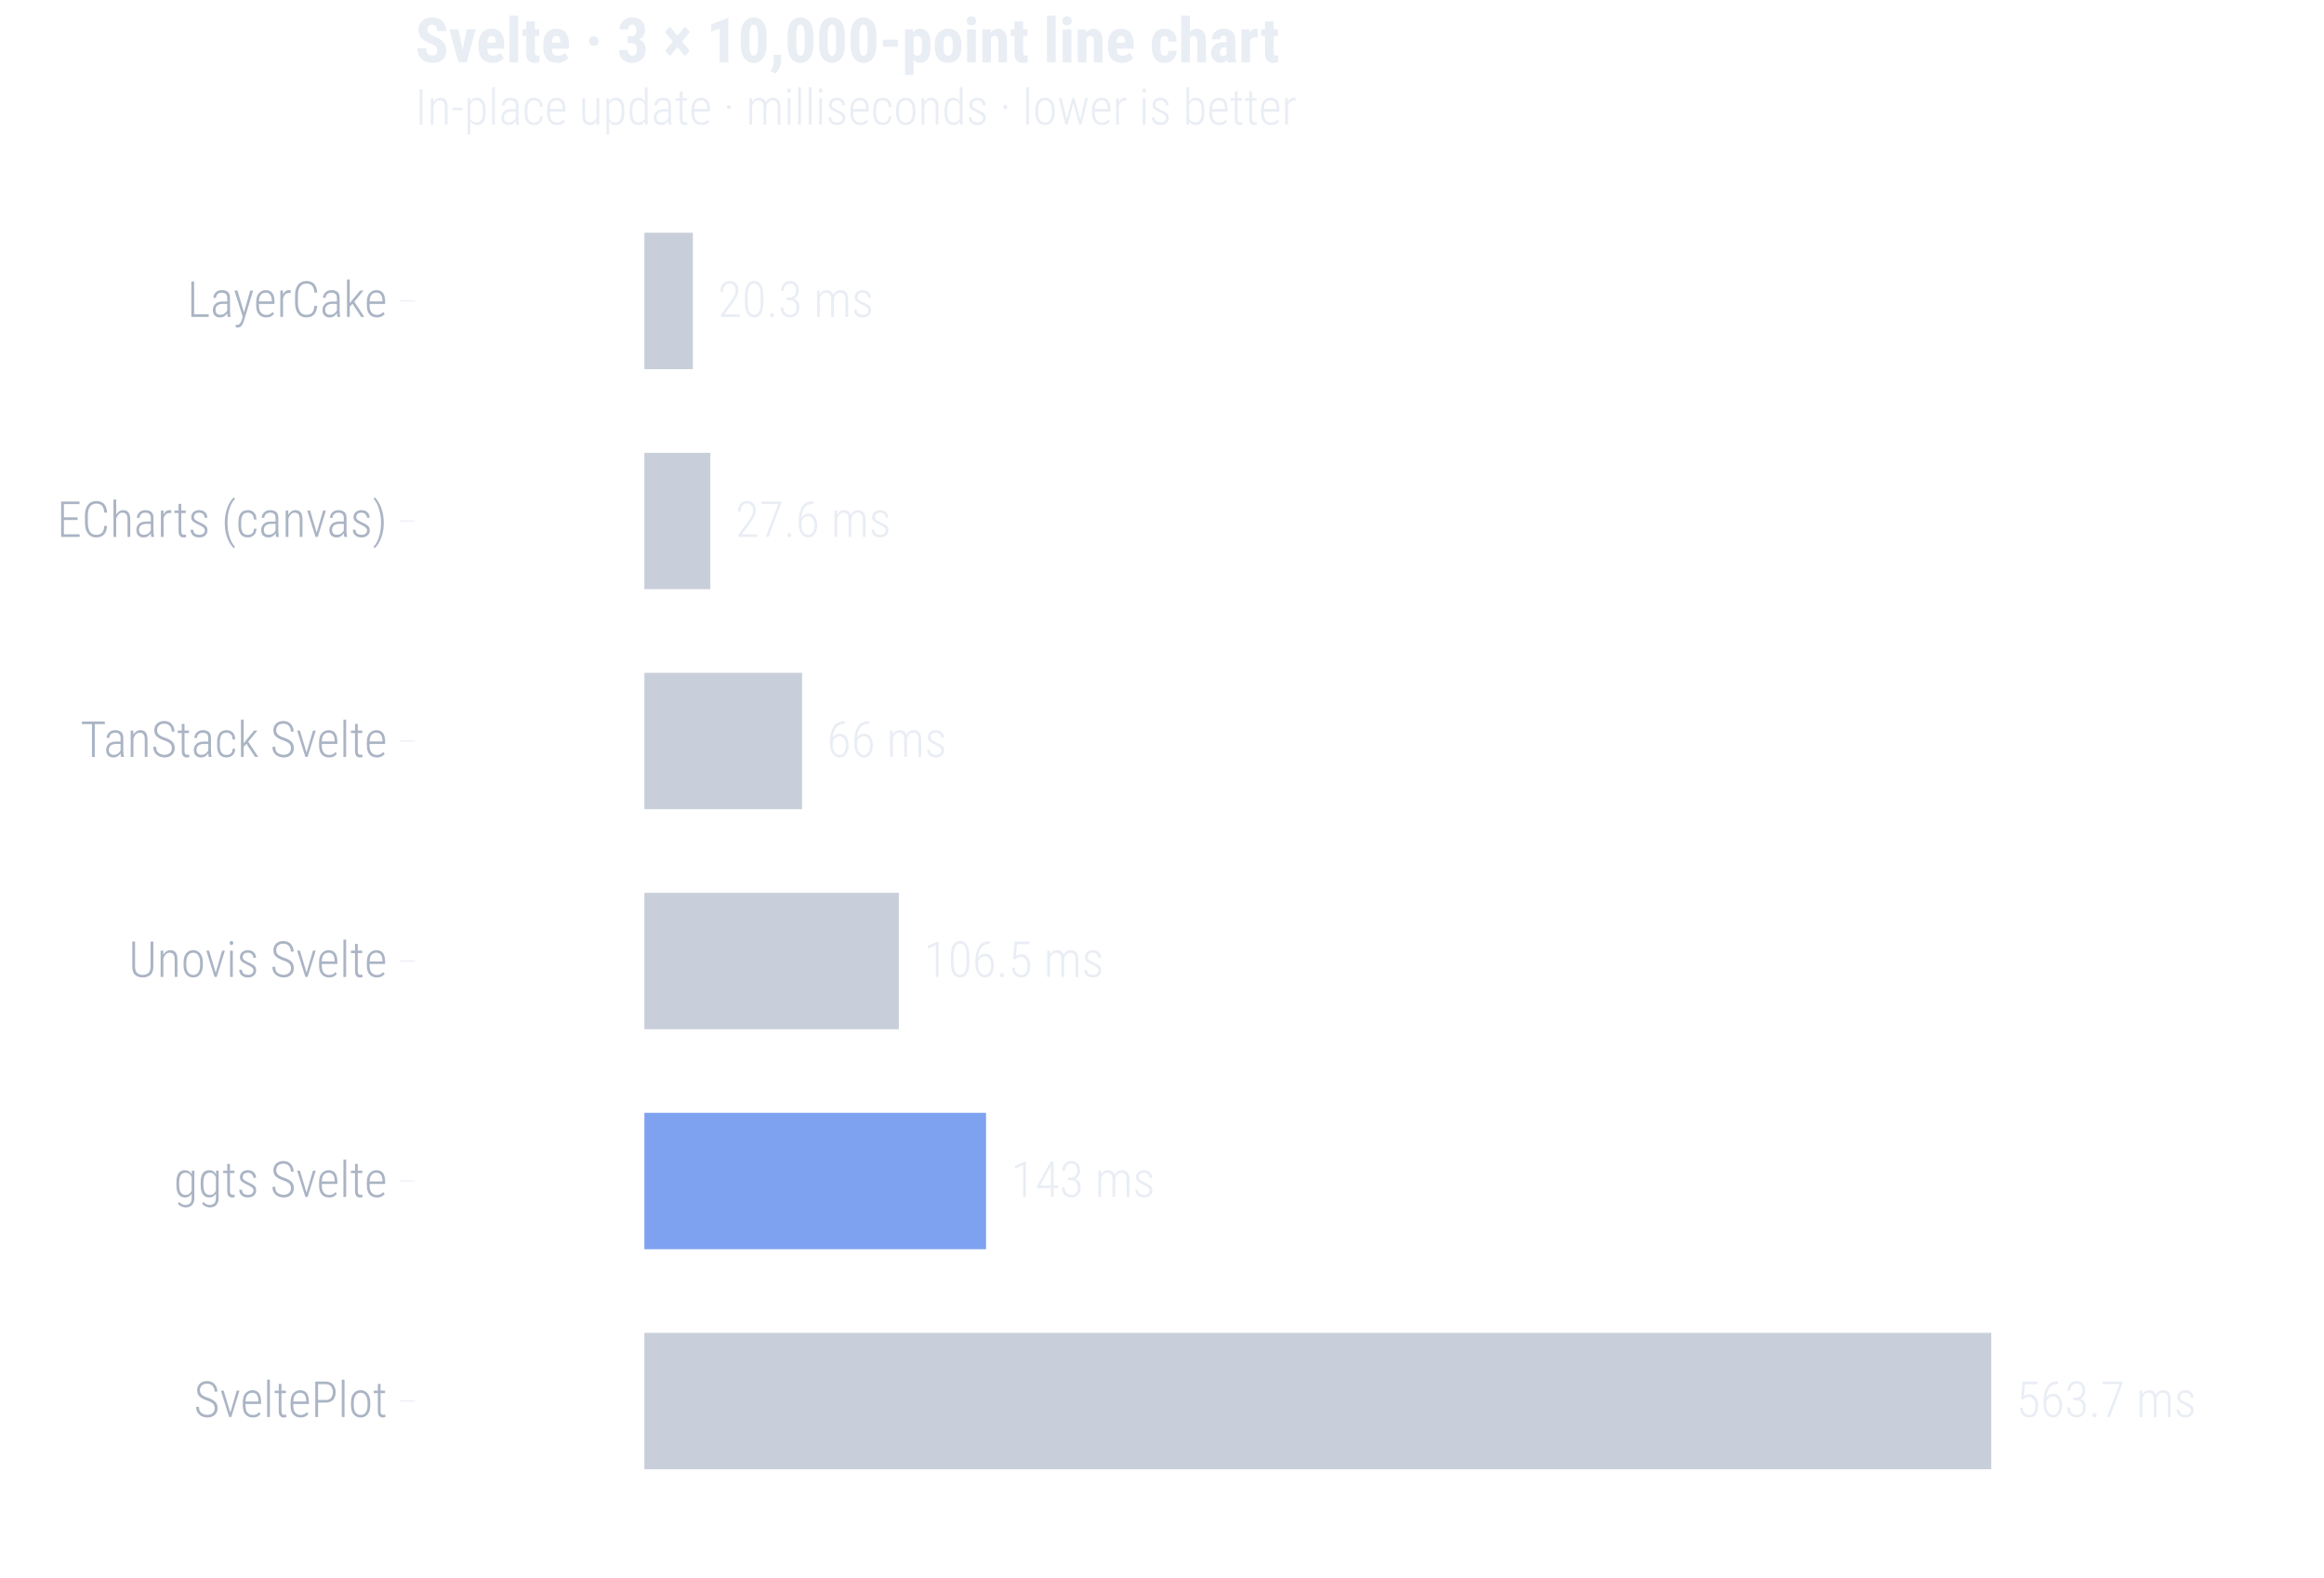
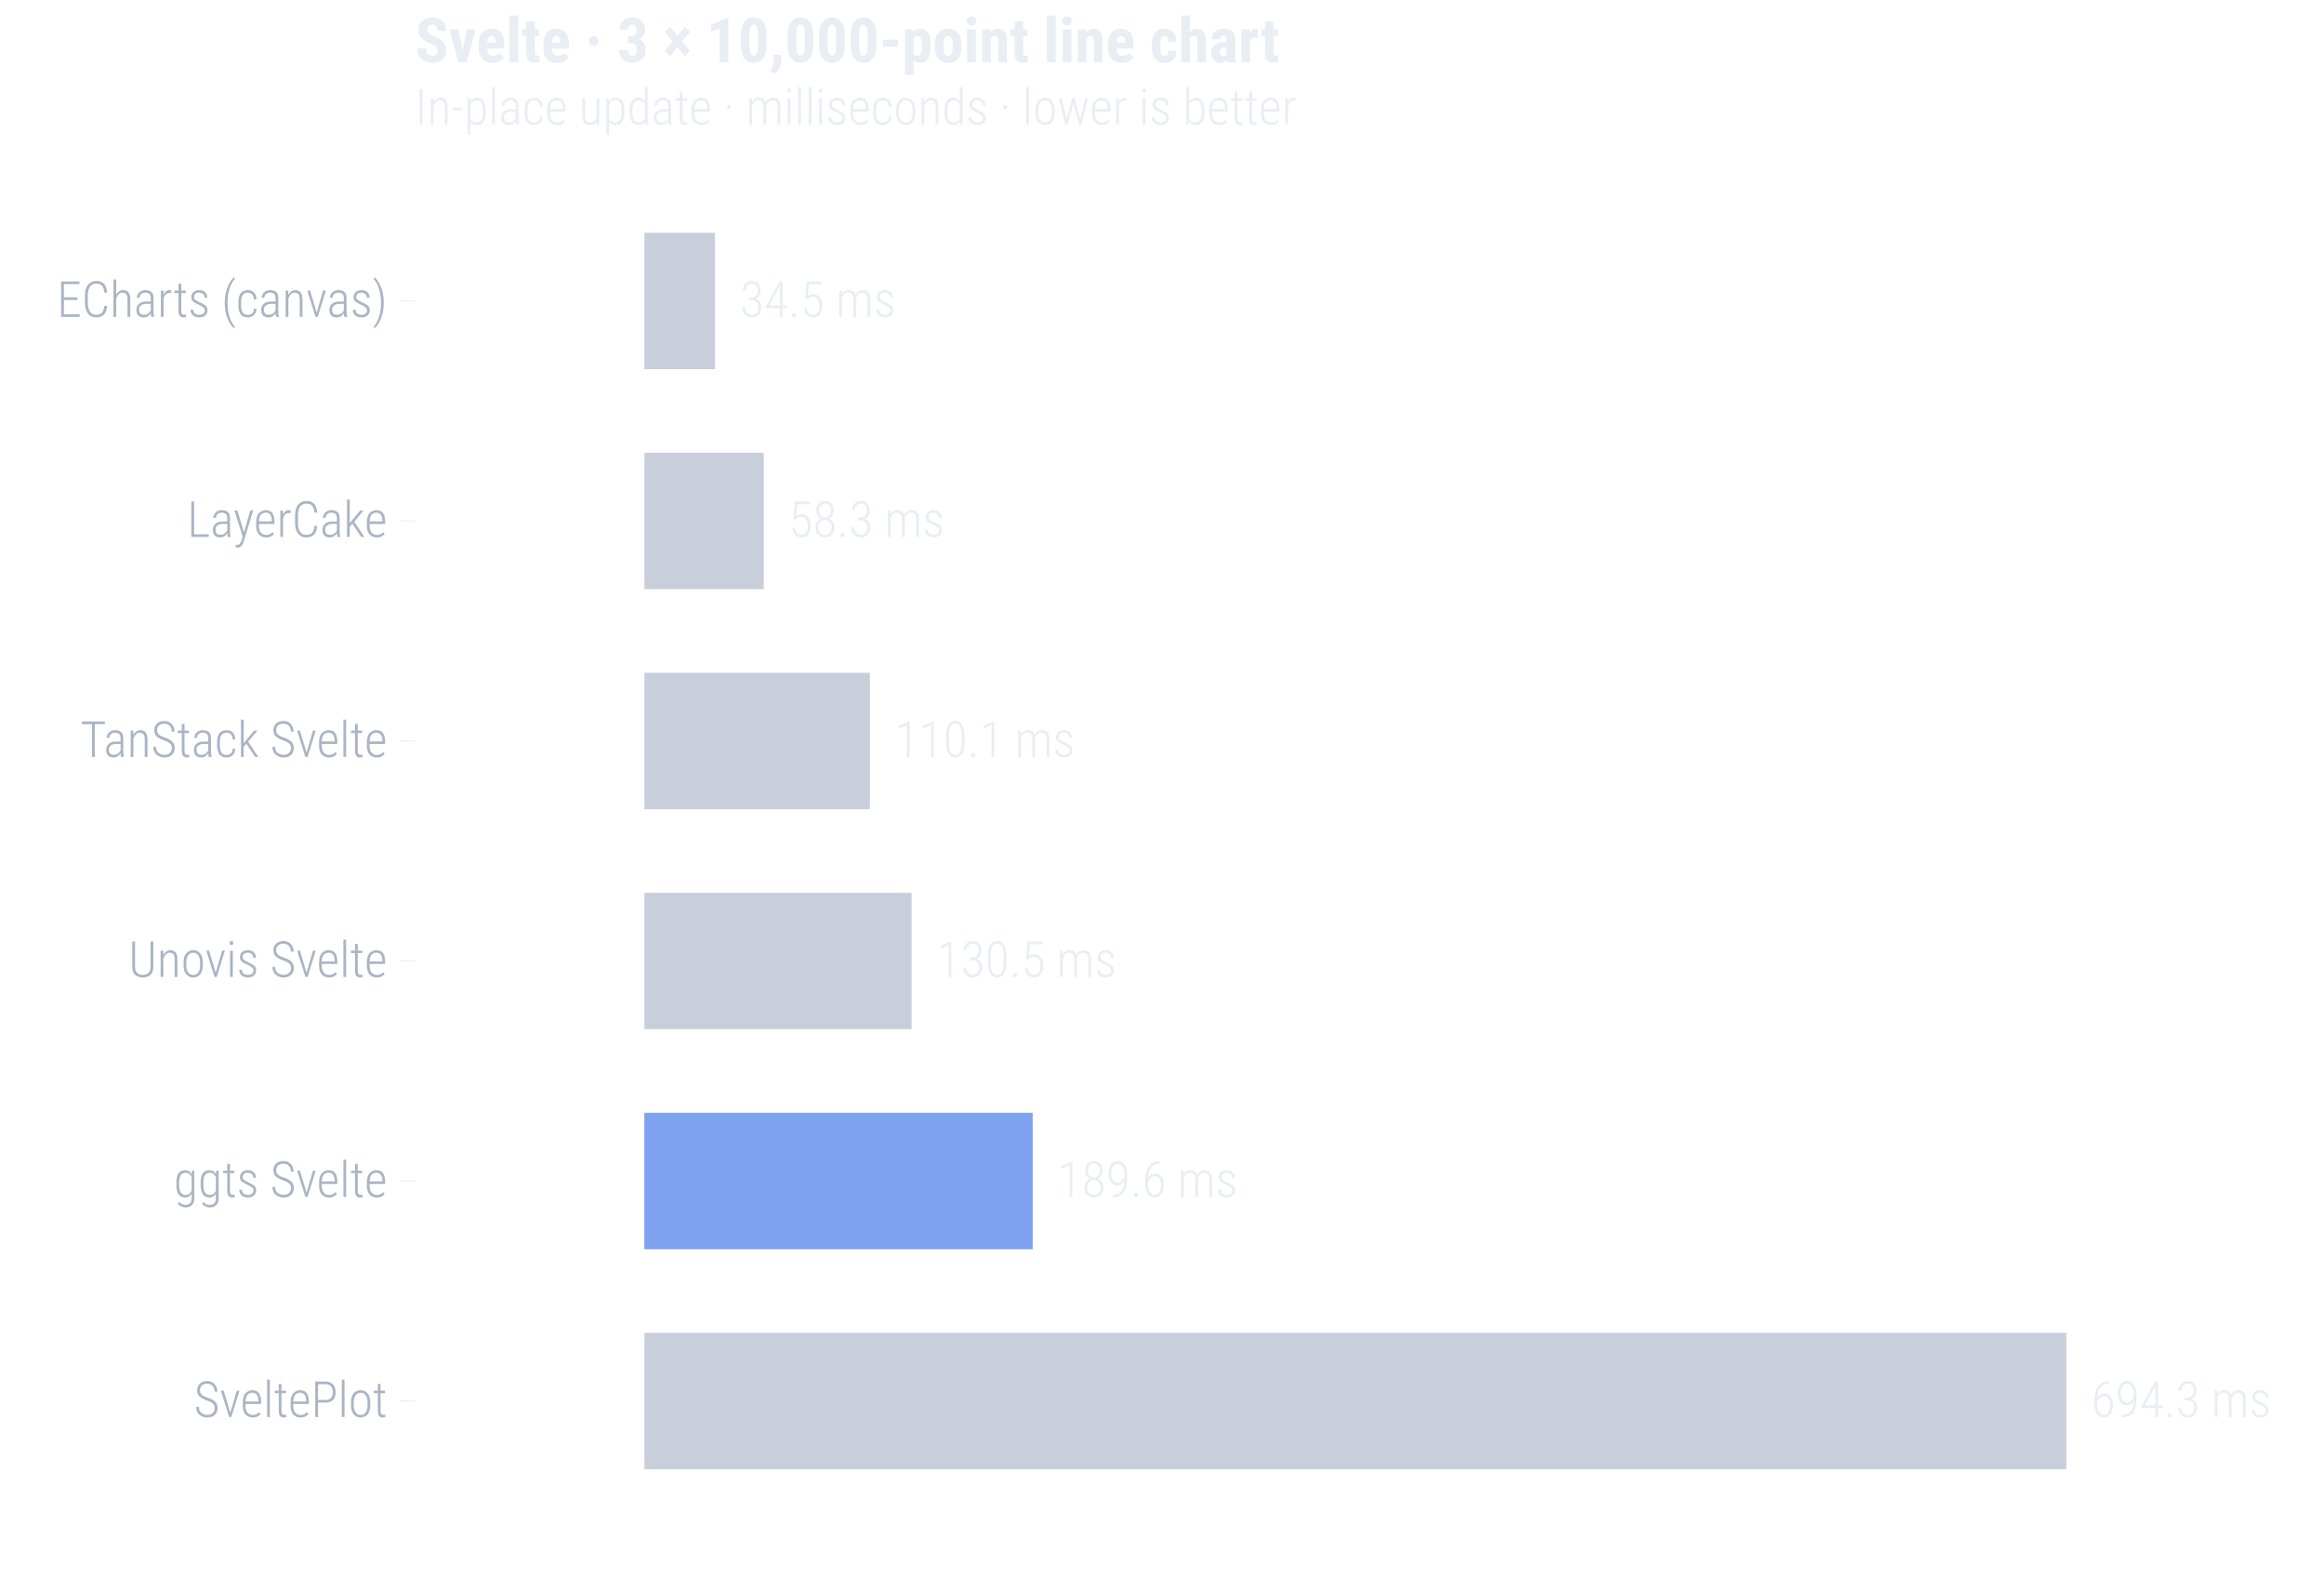
- <svg xmlns="http://www.w3.org/2000/svg" width="560" height="380" viewBox="0 0 560 380" role="img" aria-label="Svelte · 3 × 10,000-point line chart. In-place update · milliseconds · lower is better. LayerCake: 20.3 ms; ECharts (canvas): 27.6 ms; TanStack Svelte: 66 ms; Unovis Svelte: 106.5 ms; ggts Svelte: 143 ms; SveltePlot: 563.7 ms." class="gg-plot" font-family="&quot;Roboto Condensed&quot;, &quot;Arial Narrow&quot;, Arial, sans-serif" font-size="11" font-weight="300" text-rendering="optimizeLegibility" shape-rendering="geometricPrecision">
+ <svg xmlns="http://www.w3.org/2000/svg" width="560" height="380" viewBox="0 0 560 380" role="img" aria-label="Svelte · 3 × 10,000-point line chart. In-place update · milliseconds · lower is better. ECharts (canvas): 34.5 ms; LayerCake: 58.3 ms; TanStack Svelte: 110.1 ms; Unovis Svelte: 130.5 ms; ggts Svelte: 189.6 ms; SveltePlot: 694.3 ms." class="gg-plot" font-family="&quot;Roboto Condensed&quot;, &quot;Arial Narrow&quot;, Arial, sans-serif" font-size="11" font-weight="300" text-rendering="optimizeLegibility" shape-rendering="geometricPrecision">
  <rect class="gg-paper" width="560" height="380" fill="var(--gg-paper, transparent)" />
  <text class="gg-title" x="100" y="15" font-size="15" font-weight="700" fill="var(--gg-ink, #e9edf4)">Svelte · 3 × 10,000-point line chart</text>
  <text class="gg-subtitle" x="100" y="30" font-size="12" font-weight="300" fill="var(--gg-ink, #e9edf4)">In-place update · milliseconds · lower is better</text>
  <defs>
    <clipPath id="gg-clip-0">
      <rect width="456" height="318" />
    </clipPath>
  </defs>
  <g class="gg-panel" data-panel="0" transform="translate(100,46)">
    <rect class="gg-panel-background" width="456" height="318" fill="var(--gg-panel, transparent)" />
    <g class="gg-grid" stroke="var(--gg-grid, transparent)" stroke-width="0.25" vector-effect="non-scaling-stroke">
      <line x1="55.27" y1="0" x2="55.27" y2="318" />
-       <line x1="112.85" y1="0" x2="112.85" y2="318" />
-       <line x1="170.42" y1="0" x2="170.42" y2="318" />
-       <line x1="228" y1="0" x2="228" y2="318" />
-       <line x1="285.58" y1="0" x2="285.58" y2="318" />
-       <line x1="343.15" y1="0" x2="343.15" y2="318" />
-       <line x1="400.73" y1="0" x2="400.73" y2="318" />
+       <line x1="153.97" y1="0" x2="153.97" y2="318" />
+       <line x1="252.68" y1="0" x2="252.68" y2="318" />
+       <line x1="351.38" y1="0" x2="351.38" y2="318" />
+       <line x1="450.08" y1="0" x2="450.08" y2="318" />
      <line x1="0" y1="26.5" x2="456" y2="26.5" />
      <line x1="0" y1="79.5" x2="456" y2="79.5" />
      <line x1="0" y1="132.5" x2="456" y2="132.5" />
      <line x1="0" y1="185.5" x2="456" y2="185.5" />
      <line x1="0" y1="238.5" x2="456" y2="238.5" />
      <line x1="0" y1="291.5" x2="456" y2="291.5" />
    </g>
    <g class="gg-marks" clip-path="url(#gg-clip-0)">
      <g class="gg-batch gg-rects" data-layer="0">
-         <rect x="55.27" y="10.07" width="11.69" height="32.86" fill="#c9cfda" />
-         <rect x="55.27" y="63.07" width="15.89" height="32.86" fill="#c9cfda" />
-         <rect x="55.27" y="116.07" width="38" height="32.86" fill="#c9cfda" />
-         <rect x="55.27" y="169.07" width="61.32" height="32.86" fill="#c9cfda" />
-         <rect x="55.27" y="222.07" width="82.33" height="32.86" fill="#7ea1f0" />
-         <rect x="55.27" y="275.07" width="324.55" height="32.86" fill="#c9cfda" />
+         <rect x="55.27" y="10.07" width="17.03" height="32.86" fill="#c9cfda" />
+         <rect x="55.27" y="63.07" width="28.77" height="32.86" fill="#c9cfda" />
+         <rect x="55.27" y="116.07" width="54.34" height="32.86" fill="#c9cfda" />
+         <rect x="55.27" y="169.07" width="64.4" height="32.86" fill="#c9cfda" />
+         <rect x="55.27" y="222.07" width="93.57" height="32.86" fill="#7ea1f0" />
+         <rect x="55.27" y="275.07" width="342.64" height="32.86" fill="#c9cfda" />
      </g>
      <g class="gg-batch gg-glyphs" data-layer="1" font-size="12" text-anchor="start">
-         <text x="72.96" y="26.5" dy="0.32em" fill="var(--gg-ink, #e9edf4)">20.3 ms</text>
-         <text x="77.16" y="79.5" dy="0.32em" fill="var(--gg-ink, #e9edf4)">27.6 ms</text>
-         <text x="99.27" y="132.5" dy="0.32em" fill="var(--gg-ink, #e9edf4)">66 ms</text>
-         <text x="122.59" y="185.5" dy="0.32em" fill="var(--gg-ink, #e9edf4)">106.5 ms</text>
-         <text x="143.61" y="238.5" dy="0.32em" fill="var(--gg-ink, #e9edf4)">143 ms</text>
-         <text x="385.83" y="291.5" dy="0.32em" fill="var(--gg-ink, #e9edf4)">563.7 ms</text>
+         <text x="78.3" y="26.5" dy="0.32em" fill="var(--gg-ink, #e9edf4)">34.5 ms</text>
+         <text x="90.04" y="79.5" dy="0.32em" fill="var(--gg-ink, #e9edf4)">58.3 ms</text>
+         <text x="115.61" y="132.5" dy="0.32em" fill="var(--gg-ink, #e9edf4)">110.1 ms</text>
+         <text x="125.68" y="185.5" dy="0.32em" fill="var(--gg-ink, #e9edf4)">130.5 ms</text>
+         <text x="154.84" y="238.5" dy="0.32em" fill="var(--gg-ink, #e9edf4)">189.6 ms</text>
+         <text x="403.91" y="291.5" dy="0.32em" fill="var(--gg-ink, #e9edf4)">694.3 ms</text>
      </g>
    </g>
    <rect class="gg-panel-border" width="456" height="318" fill="none" stroke="var(--gg-panelBorder, transparent)" stroke-width="0.5" vector-effect="non-scaling-stroke" />
  </g>
  <g class="gg-axis gg-axis-y" transform="translate(100,46)">
    <g class="gg-tick" transform="translate(0,26.5)">
      <line x2="-3.67" stroke="var(--gg-tickColor, #e9edf4)" stroke-width="0.25" vector-effect="non-scaling-stroke" />
-       <text x="-6.67" dy="0.32em" text-anchor="end" fill="var(--gg-axisText, #aab4c4)" font-size="12" font-weight="300">LayerCake</text>
+       <text x="-6.67" dy="0.32em" text-anchor="end" fill="var(--gg-axisText, #aab4c4)" font-size="12" font-weight="300">ECharts (canvas)</text>
    </g>
    <g class="gg-tick" transform="translate(0,79.5)">
      <line x2="-3.67" stroke="var(--gg-tickColor, #e9edf4)" stroke-width="0.25" vector-effect="non-scaling-stroke" />
-       <text x="-6.67" dy="0.32em" text-anchor="end" fill="var(--gg-axisText, #aab4c4)" font-size="12" font-weight="300">ECharts (canvas)</text>
+       <text x="-6.67" dy="0.32em" text-anchor="end" fill="var(--gg-axisText, #aab4c4)" font-size="12" font-weight="300">LayerCake</text>
    </g>
    <g class="gg-tick" transform="translate(0,132.5)">
      <line x2="-3.67" stroke="var(--gg-tickColor, #e9edf4)" stroke-width="0.25" vector-effect="non-scaling-stroke" />
      <text x="-6.67" dy="0.32em" text-anchor="end" fill="var(--gg-axisText, #aab4c4)" font-size="12" font-weight="300">TanStack Svelte</text>
    </g>
    <g class="gg-tick" transform="translate(0,185.5)">
      <line x2="-3.67" stroke="var(--gg-tickColor, #e9edf4)" stroke-width="0.25" vector-effect="non-scaling-stroke" />
      <text x="-6.67" dy="0.32em" text-anchor="end" fill="var(--gg-axisText, #aab4c4)" font-size="12" font-weight="300">Unovis Svelte</text>
    </g>
    <g class="gg-tick" transform="translate(0,238.5)">
      <line x2="-3.67" stroke="var(--gg-tickColor, #e9edf4)" stroke-width="0.25" vector-effect="non-scaling-stroke" />
      <text x="-6.67" dy="0.32em" text-anchor="end" fill="var(--gg-axisText, #aab4c4)" font-size="12" font-weight="300">ggts Svelte</text>
    </g>
    <g class="gg-tick" transform="translate(0,291.5)">
      <line x2="-3.67" stroke="var(--gg-tickColor, #e9edf4)" stroke-width="0.25" vector-effect="non-scaling-stroke" />
      <text x="-6.67" dy="0.32em" text-anchor="end" fill="var(--gg-axisText, #aab4c4)" font-size="12" font-weight="300">SveltePlot</text>
    </g>
  </g>
</svg>
